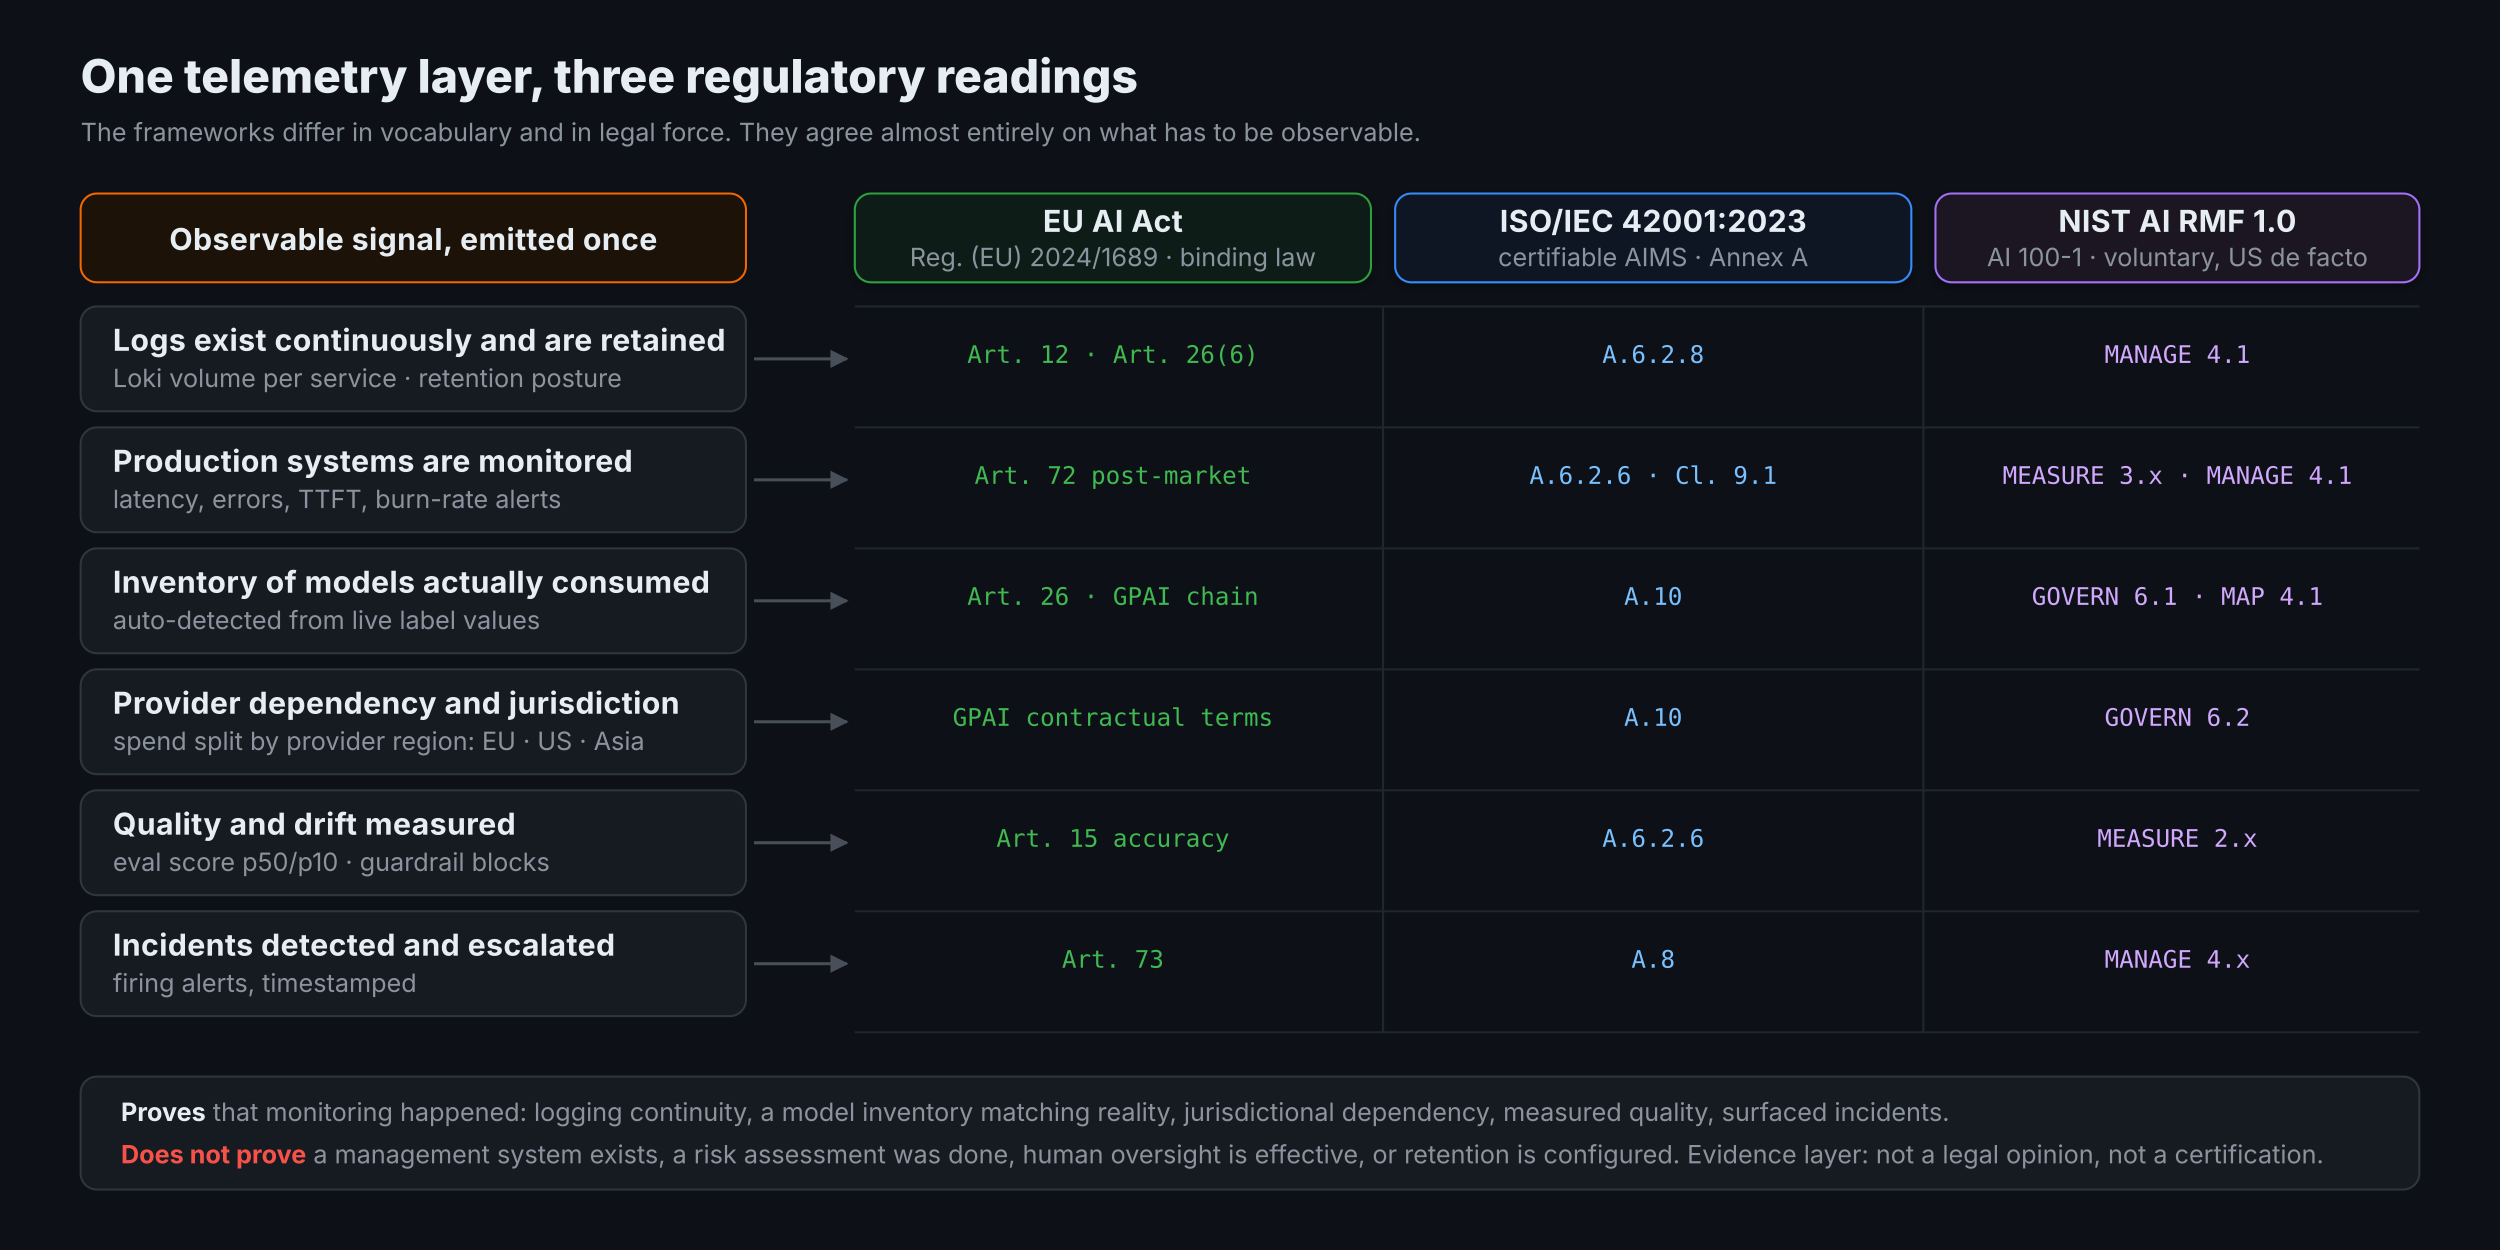
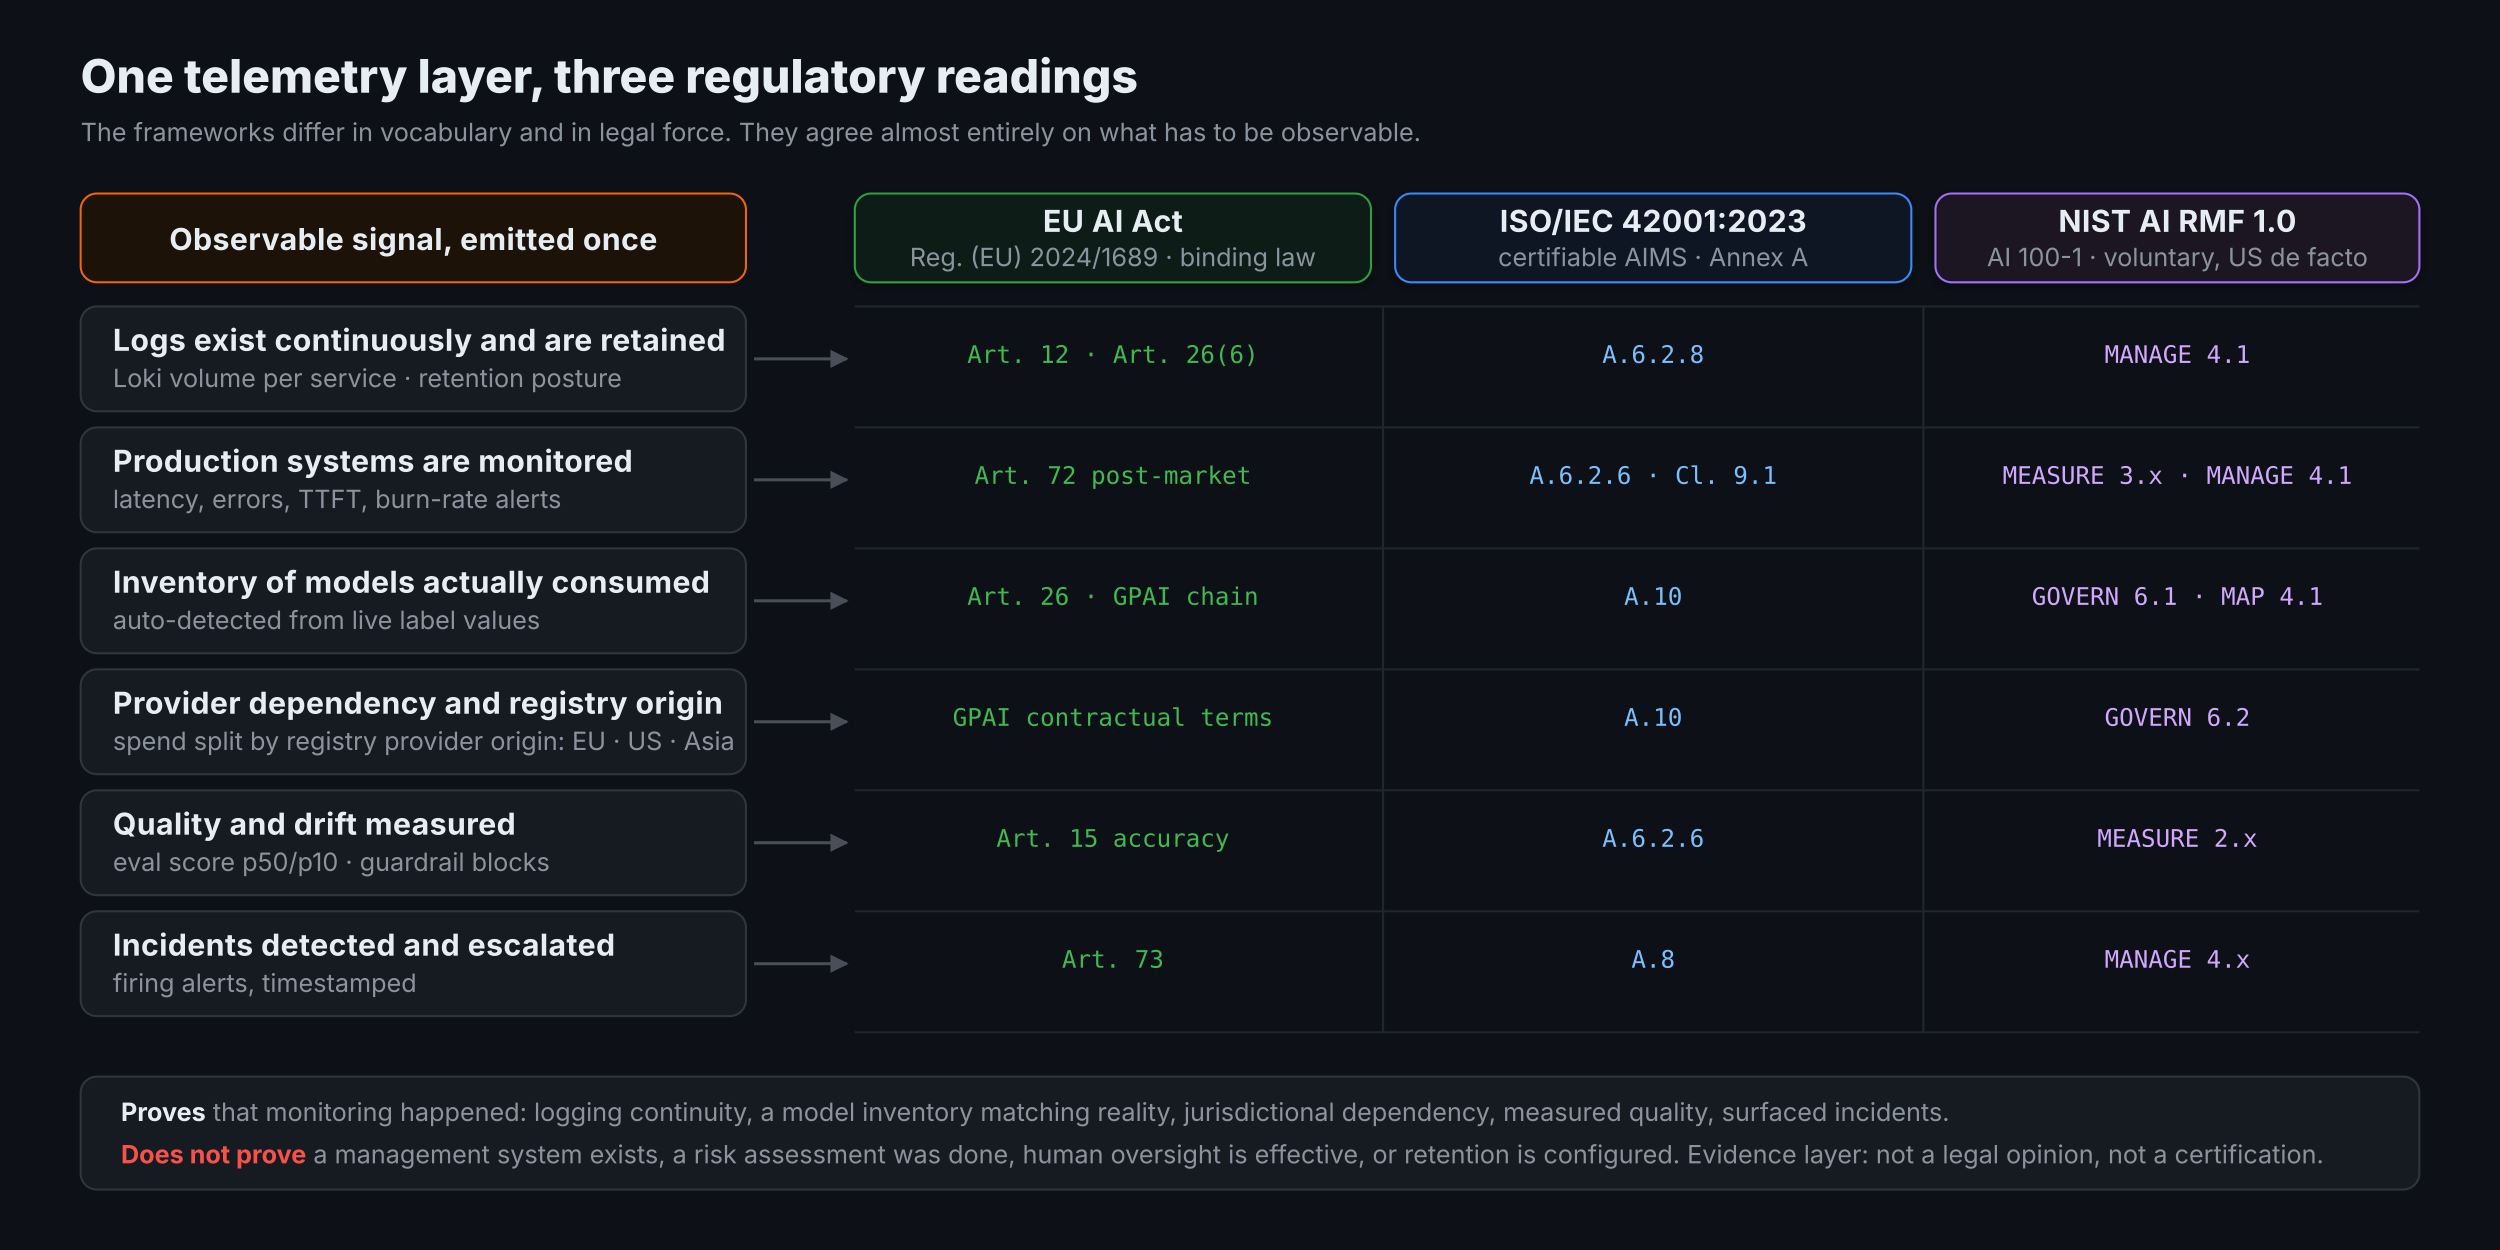
<svg xmlns="http://www.w3.org/2000/svg" width="1240" height="620" viewBox="0 0 1240 620" font-family="Inter,-apple-system,Segoe UI,Roboto,sans-serif">
  <defs>
    <linearGradient id="sig" x1="0" y1="0" x2="1" y2="0">
      <stop offset="0" stop-color="#F46800" />
      <stop offset="1" stop-color="#FF9830" />
    </linearGradient>
    <marker id="a" viewBox="0 0 10 10" refX="9" refY="5" markerWidth="6" markerHeight="6" orient="auto-start-reverse">
      <path d="M0 0 L10 5 L0 10 z" fill="#484f58" />
    </marker>
    <filter id="sh">
      <feDropShadow dx="0" dy="2" stdDeviation="3" flood-color="#000" flood-opacity=".45" />
    </filter>
  </defs>
  <style>
    .h{fill:#e6edf3;font-size:15px;font-weight:700;letter-spacing:.2px}
    .s{fill:#8b949e;font-size:12.5px}
    .c{font-size:12px;font-family:ui-monospace,SFMono-Regular,Menlo,monospace}
    .box{fill:#161b22;stroke:#30363d;rx:8}
  </style>
  <rect width="1240" height="620" fill="#0d1117" />
  <text x="40" y="46" fill="#e6edf3" font-size="23" font-weight="800">One telemetry layer, three regulatory readings</text>
  <text x="40" y="70" class="s" font-size="13.5">The frameworks differ in vocabulary and in legal force. They agree almost entirely on what has to be observable.</text>
  <rect x="40" y="96" width="330" height="44" rx="8" fill="#1c1207" stroke="#F46800" />
  <text x="205" y="124" text-anchor="middle" class="h" fill="#FF9830">Observable signal, emitted once</text>
  <g class="s" font-size="12.5">
    <rect x="40" y="152" width="330" height="52" class="box" />
    <text x="56" y="174" class="h" font-size="13">Logs exist continuously and are retained</text>
    <text x="56" y="192">Loki volume per service · retention posture</text>
    <rect x="40" y="212" width="330" height="52" class="box" />
    <text x="56" y="234" class="h" font-size="13">Production systems are monitored</text>
    <text x="56" y="252">latency, errors, TTFT, burn-rate alerts</text>
    <rect x="40" y="272" width="330" height="52" class="box" />
    <text x="56" y="294" class="h" font-size="13">Inventory of models actually consumed</text>
    <text x="56" y="312">auto-detected from live label values</text>
    <rect x="40" y="332" width="330" height="52" class="box" />
-     <text x="56" y="354" class="h" font-size="13">Provider dependency and jurisdiction</text>
-     <text x="56" y="372">spend split by provider region: EU · US · Asia</text>
+     <text x="56" y="354" class="h" font-size="13">Provider dependency and registry origin</text>
+     <text x="56" y="372">spend split by registry provider origin: EU · US · Asia</text>
    <rect x="40" y="392" width="330" height="52" class="box" />
    <text x="56" y="414" class="h" font-size="13">Quality and drift measured</text>
    <text x="56" y="432">eval score p50/p10 · guardrail blocks</text>
    <rect x="40" y="452" width="330" height="52" class="box" />
    <text x="56" y="474" class="h" font-size="13">Incidents detected and escalated</text>
    <text x="56" y="492">firing alerts, timestamped</text>
  </g>
  <g stroke="#484f58" stroke-width="1.5" fill="none" marker-end="url(#a)">
    <path d="M374 178 H 420" />
    <path d="M374 238 H 420" />
    <path d="M374 298 H 420" />
    <path d="M374 358 H 420" />
    <path d="M374 418 H 420" />
    <path d="M374 478 H 420" />
  </g>
  <g>
    <rect x="424" y="96" width="256" height="44" rx="8" fill="#0f1b12" stroke="#2ea043" filter="url(#sh)" />
    <text x="552" y="115" text-anchor="middle" class="h" fill="#3fb950">EU AI Act</text>
    <text x="552" y="132" text-anchor="middle" class="s" font-size="11">Reg. (EU) 2024/1689 · binding law</text>
    <rect x="692" y="96" width="256" height="44" rx="8" fill="#0f1720" stroke="#388bfd" filter="url(#sh)" />
    <text x="820" y="115" text-anchor="middle" class="h" fill="#79c0ff">ISO/IEC 42001:2023</text>
    <text x="820" y="132" text-anchor="middle" class="s" font-size="11">certifiable AIMS · Annex A</text>
    <rect x="960" y="96" width="240" height="44" rx="8" fill="#1a1420" stroke="#a371f7" filter="url(#sh)" />
    <text x="1080" y="115" text-anchor="middle" class="h" fill="#d2a8ff">NIST AI RMF 1.0</text>
    <text x="1080" y="132" text-anchor="middle" class="s" font-size="11">AI 100-1 · voluntary, US de facto</text>
  </g>
  <g class="c">
    <g fill="#3fb950">
      <text x="552" y="180" text-anchor="middle">Art. 12 · Art. 26(6)</text>
      <text x="552" y="240" text-anchor="middle">Art. 72 post-market</text>
      <text x="552" y="300" text-anchor="middle">Art. 26 · GPAI chain</text>
      <text x="552" y="360" text-anchor="middle">GPAI contractual terms</text>
      <text x="552" y="420" text-anchor="middle">Art. 15 accuracy</text>
      <text x="552" y="480" text-anchor="middle">Art. 73</text>
    </g>
    <g fill="#79c0ff">
      <text x="820" y="180" text-anchor="middle">A.6.2.8</text>
      <text x="820" y="240" text-anchor="middle">A.6.2.6 · Cl. 9.1</text>
      <text x="820" y="300" text-anchor="middle">A.10</text>
      <text x="820" y="360" text-anchor="middle">A.10</text>
      <text x="820" y="420" text-anchor="middle">A.6.2.6</text>
      <text x="820" y="480" text-anchor="middle">A.8</text>
    </g>
    <g fill="#d2a8ff">
      <text x="1080" y="180" text-anchor="middle">MANAGE 4.1</text>
      <text x="1080" y="240" text-anchor="middle">MEASURE 3.x · MANAGE 4.1</text>
      <text x="1080" y="300" text-anchor="middle">GOVERN 6.1 · MAP 4.1</text>
      <text x="1080" y="360" text-anchor="middle">GOVERN 6.2</text>
      <text x="1080" y="420" text-anchor="middle">MEASURE 2.x</text>
      <text x="1080" y="480" text-anchor="middle">MANAGE 4.x</text>
    </g>
  </g>
  <g stroke="#21262d" stroke-width="1">
    <line x1="424" y1="152" x2="1200" y2="152" />
    <line x1="424" y1="212" x2="1200" y2="212" />
    <line x1="424" y1="272" x2="1200" y2="272" />
    <line x1="424" y1="332" x2="1200" y2="332" />
    <line x1="424" y1="392" x2="1200" y2="392" />
    <line x1="424" y1="452" x2="1200" y2="452" />
    <line x1="424" y1="512" x2="1200" y2="512" />
    <line x1="686" y1="152" x2="686" y2="512" />
    <line x1="954" y1="152" x2="954" y2="512" />
  </g>
  <rect x="40" y="534" width="1160" height="56" rx="8" fill="#161b22" stroke="#30363d" />
  <text x="60" y="556" class="s" font-size="12.5">
    <tspan fill="#e6edf3" font-weight="700">Proves</tspan> that monitoring happened: logging continuity, a model inventory matching reality, jurisdictional dependency, measured quality, surfaced incidents.</text>
  <text x="60" y="577" class="s" font-size="12.5">
    <tspan fill="#f85149" font-weight="700">Does not prove</tspan> a management system exists, a risk assessment was done, human oversight is effective, or retention is configured. Evidence layer: not a legal opinion, not a certification.</text>
</svg>
